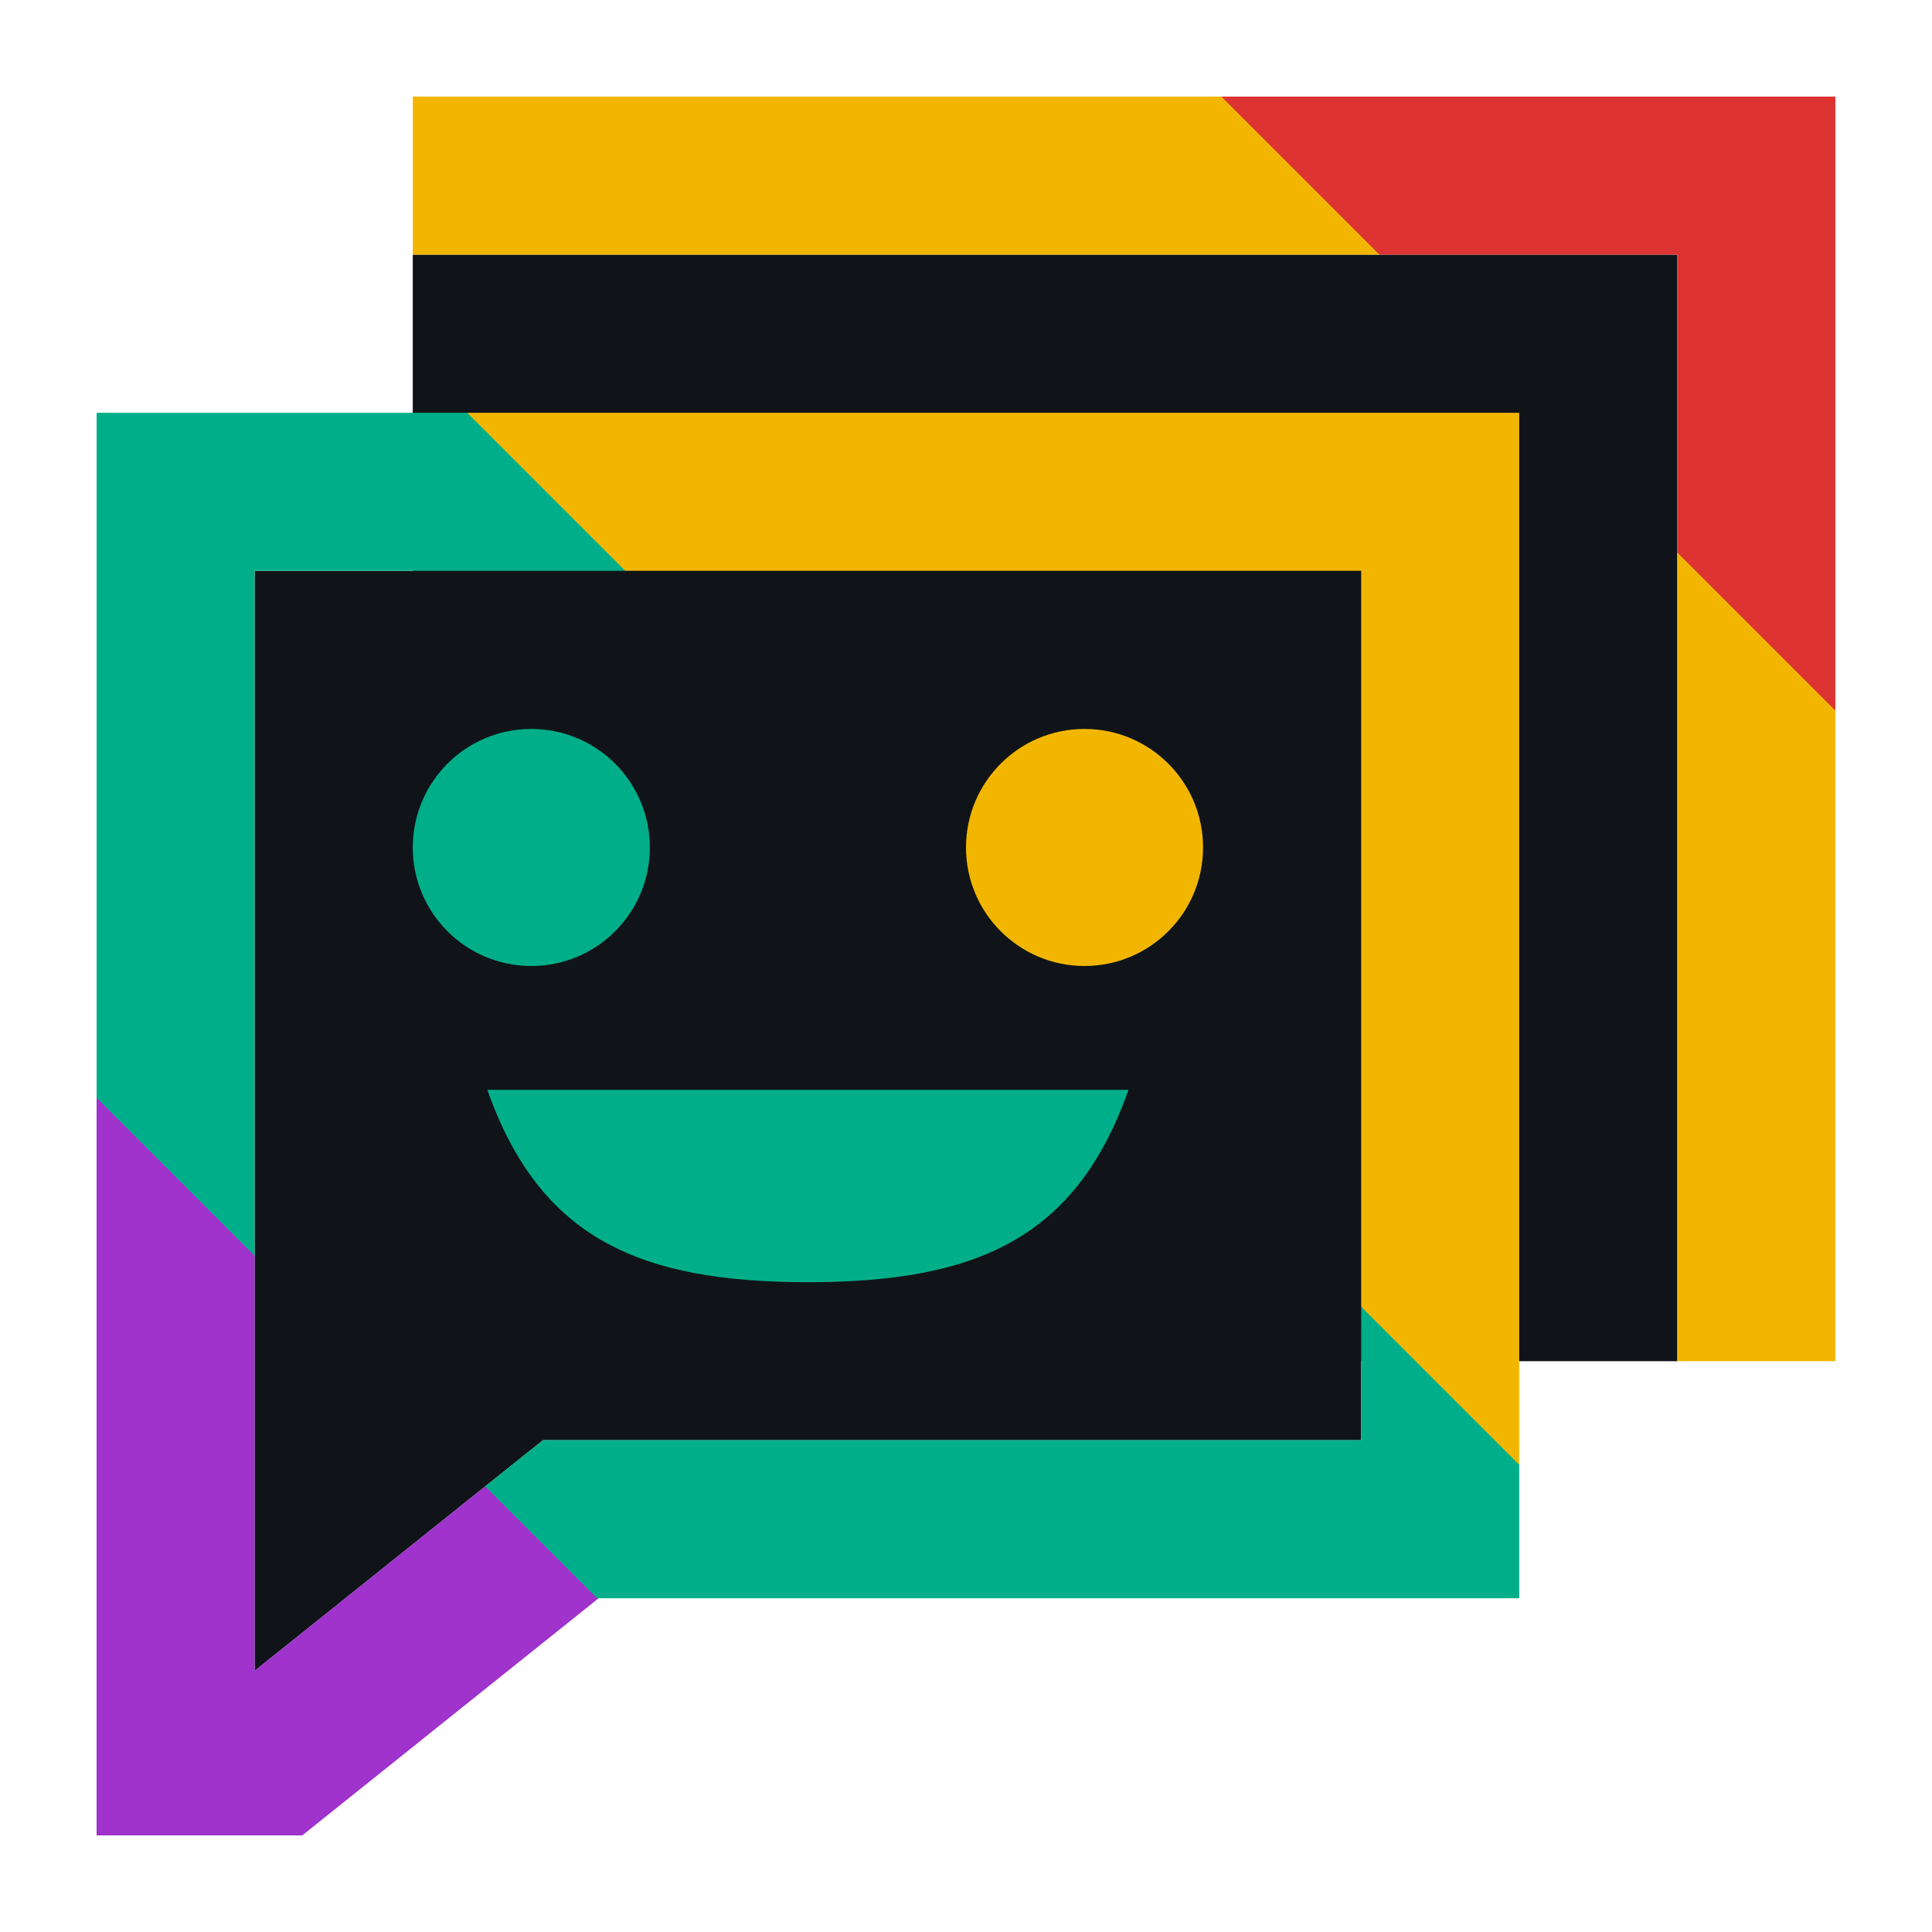
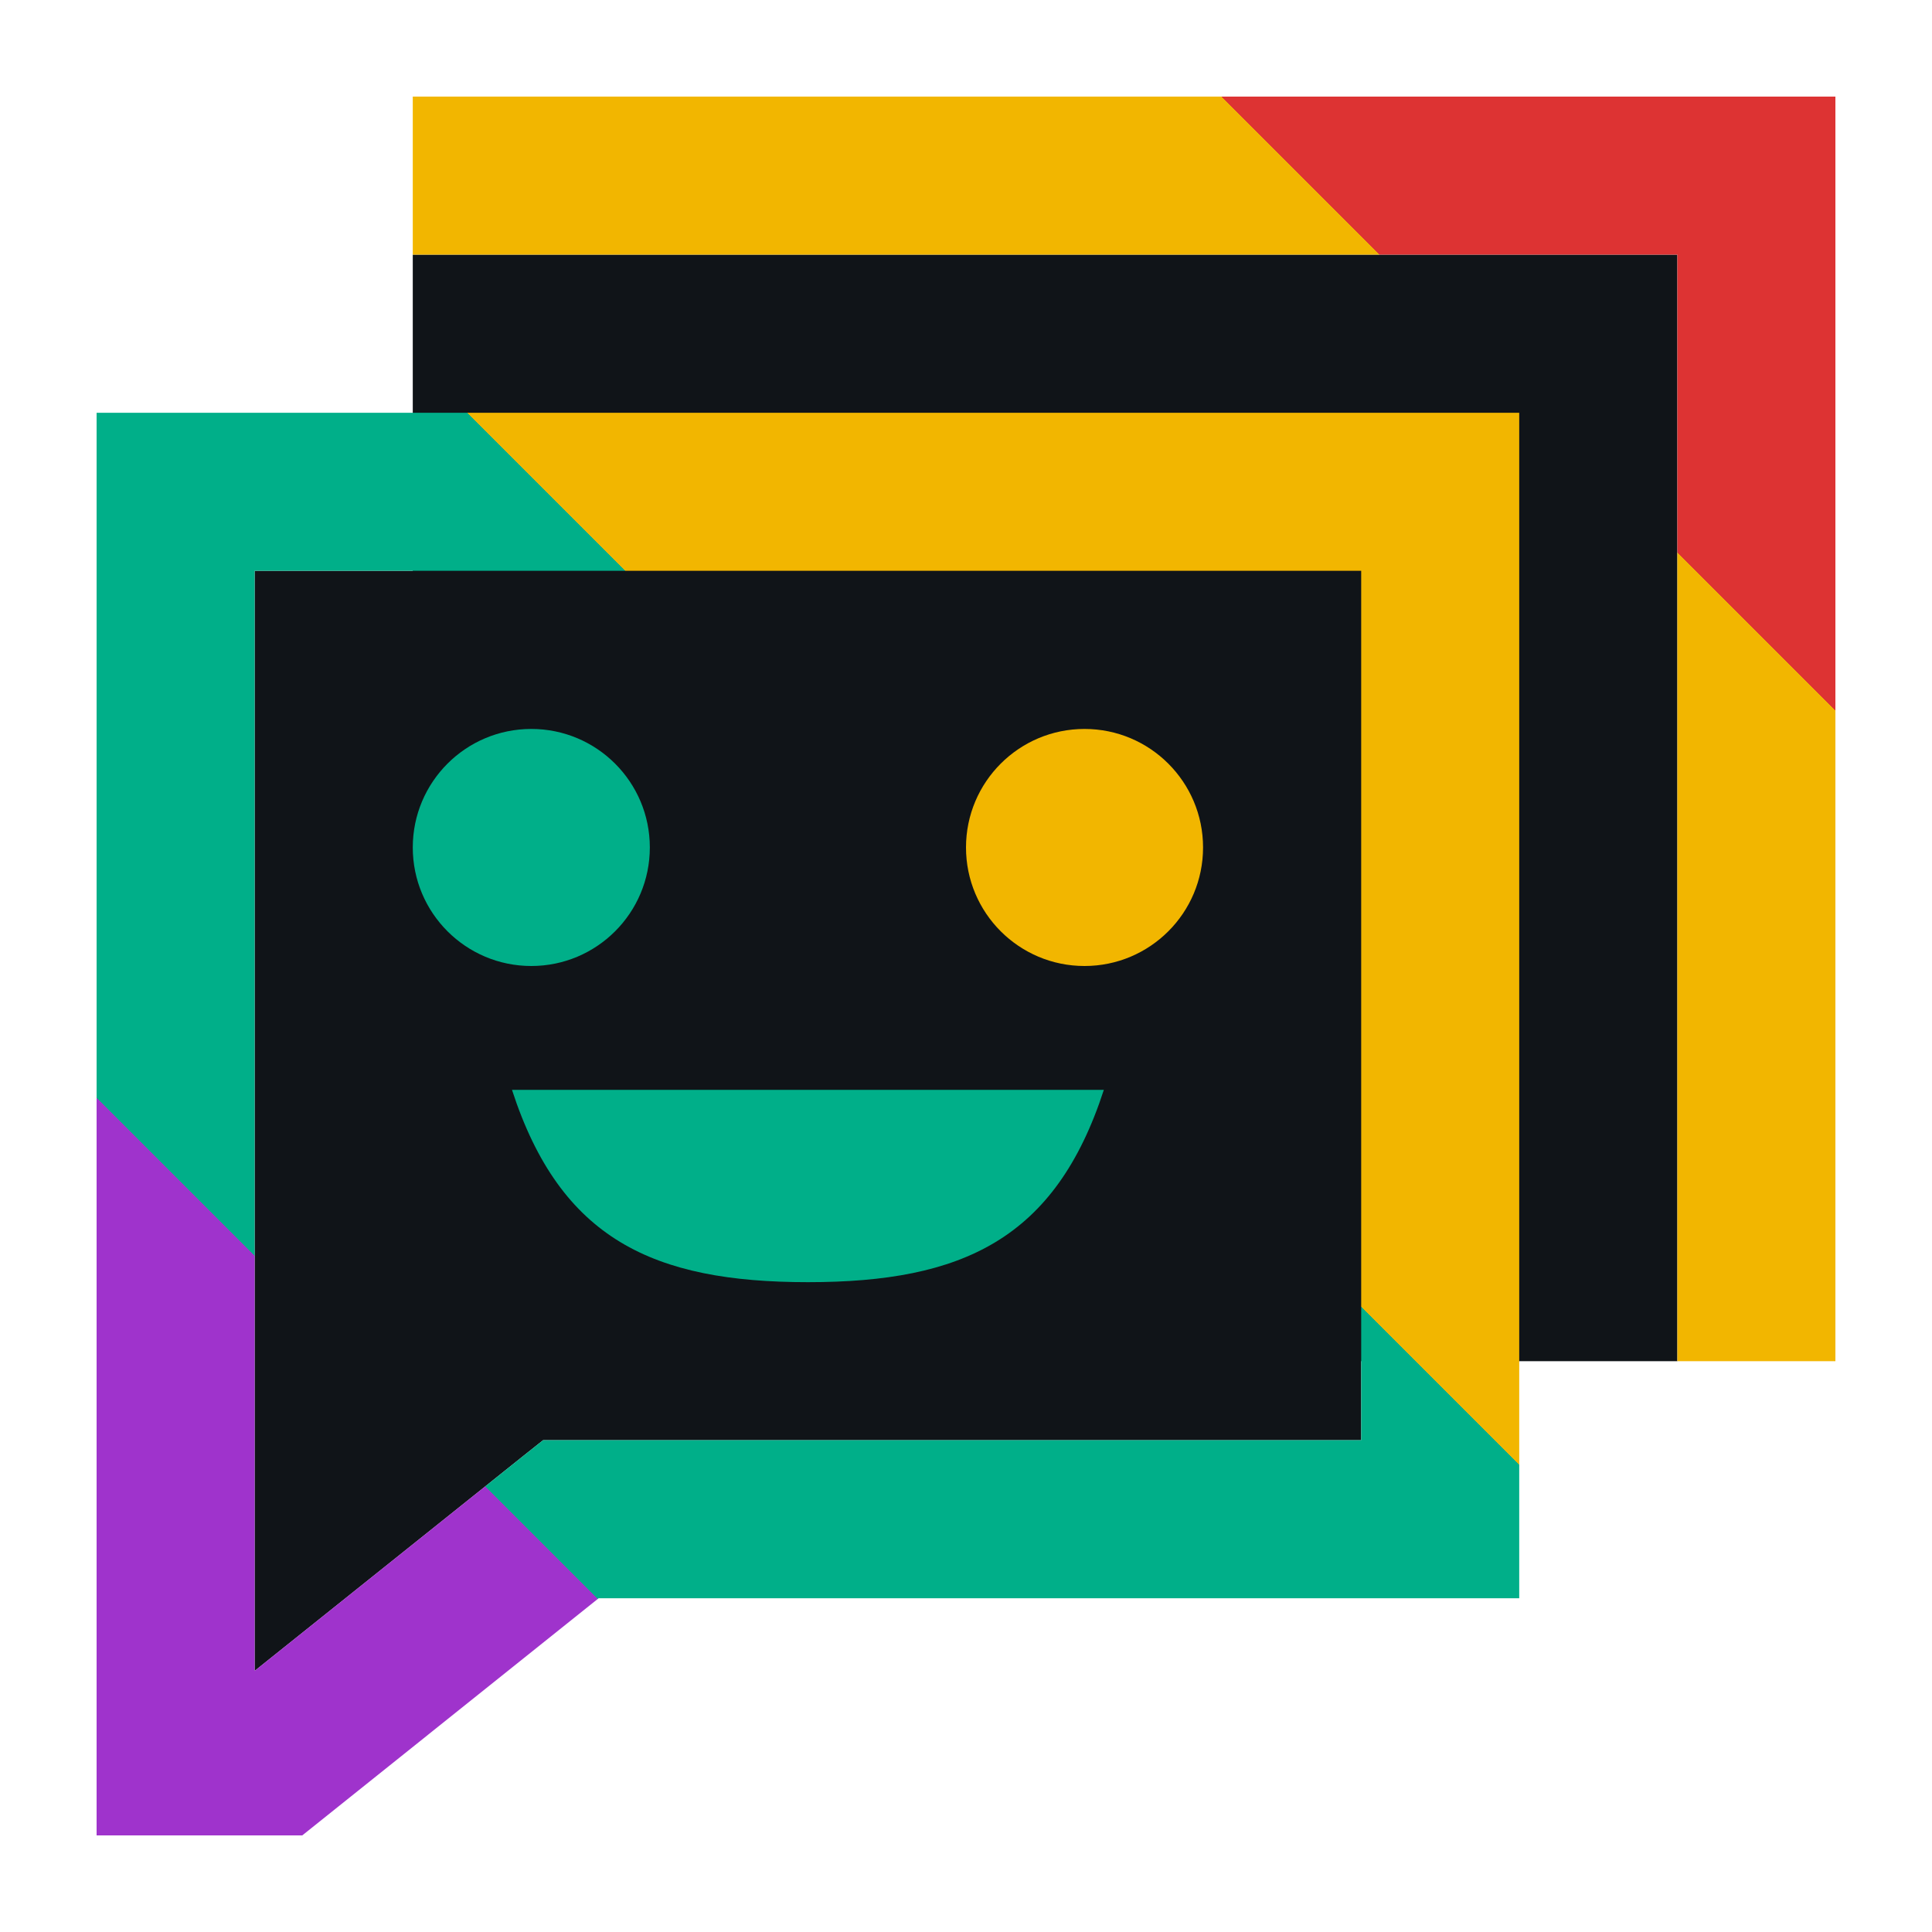
<svg xmlns="http://www.w3.org/2000/svg" width="20" height="20" viewBox="0 0 20 20" fill="none">
  <defs>
    <linearGradient id="cd-logo-d" x1="0" y1="20" x2="20" y2="0" gradientUnits="userSpaceOnUse">
      <stop offset="0" stop-color="#9f33cc" />
      <stop offset=".241" stop-color="#9f33cc" />
      <stop offset=".241" stop-color="#00af89" />
      <stop offset=".514" stop-color="#00af89" />
      <stop offset=".514" stop-color="#f2b600" />
      <stop offset=".791" stop-color="#f2b600" />
      <stop offset=".791" stop-color="#d33" />
      <stop offset="1" stop-color="#d33" />
    </linearGradient>
  </defs>
  <path fill="#101418" d="M4.273 2.636h13.091v11.455H4.273z" />
  <path fill="#101418" d="M2.636 17.297l2.762-2.21 0.224-0.178H14.091V5.909H2.636z" />
  <path fill="url(#cd-logo-d)" d="M19 14.091h-1.636V2.636H4.273v-1.636h14.727z" />
  <path fill="url(#cd-logo-d)" d="M15.727 16.545H6.197l-3.068 2.455H1V4.273h14.727z m-13.091 0.752l2.762-2.21 0.224-0.178H14.091V5.909H2.636z" />
  <circle fill="url(#cd-logo-d)" cx="5.5" cy="8.773" r="1.227" />
  <circle fill="url(#cd-logo-d)" cx="11.227" cy="8.773" r="1.227" />
-   <path fill="url(#cd-logo-d)" d="M11.682 11.282C11.138 12.828 10.096 13.273 8.364 13.273C6.632 13.273 5.59 12.828 5.045 11.282z" />
+   <path fill="url(#cd-logo-d)" d="M11.427 11.282C10.925 12.828 9.963 13.273 8.364 13.273C6.764 13.273 5.802 12.828 5.3 11.282z" />
</svg>
